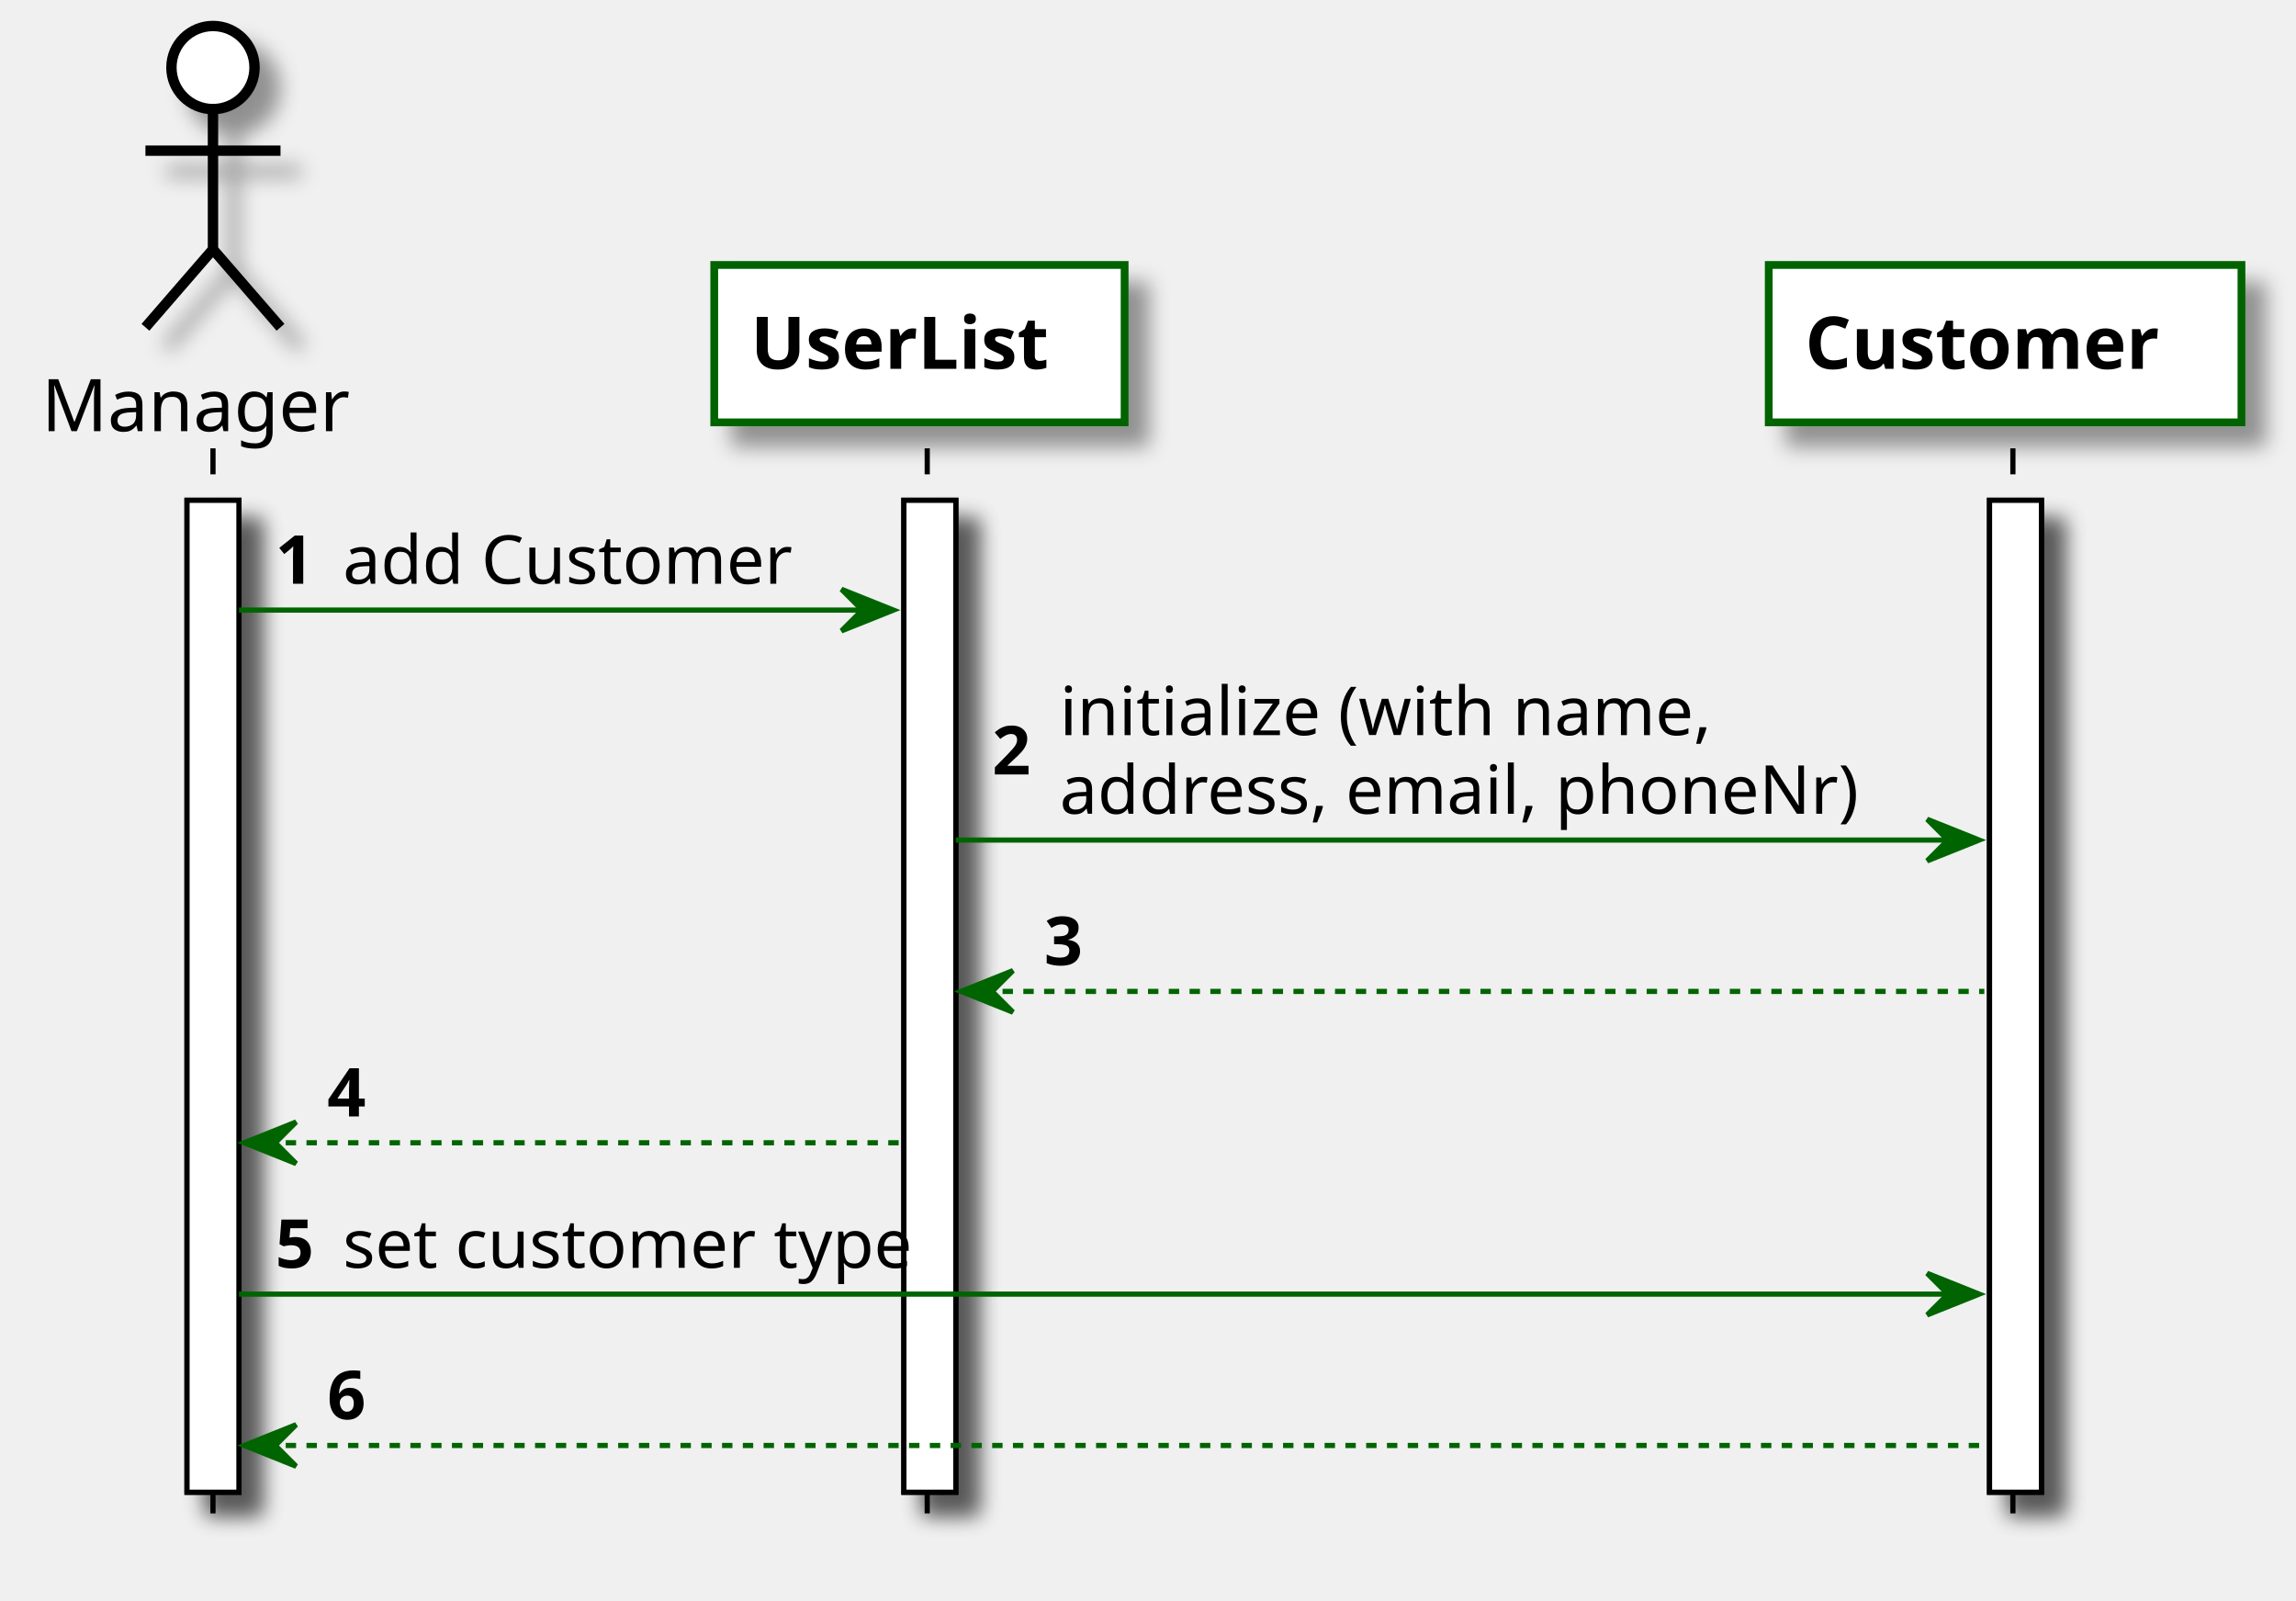
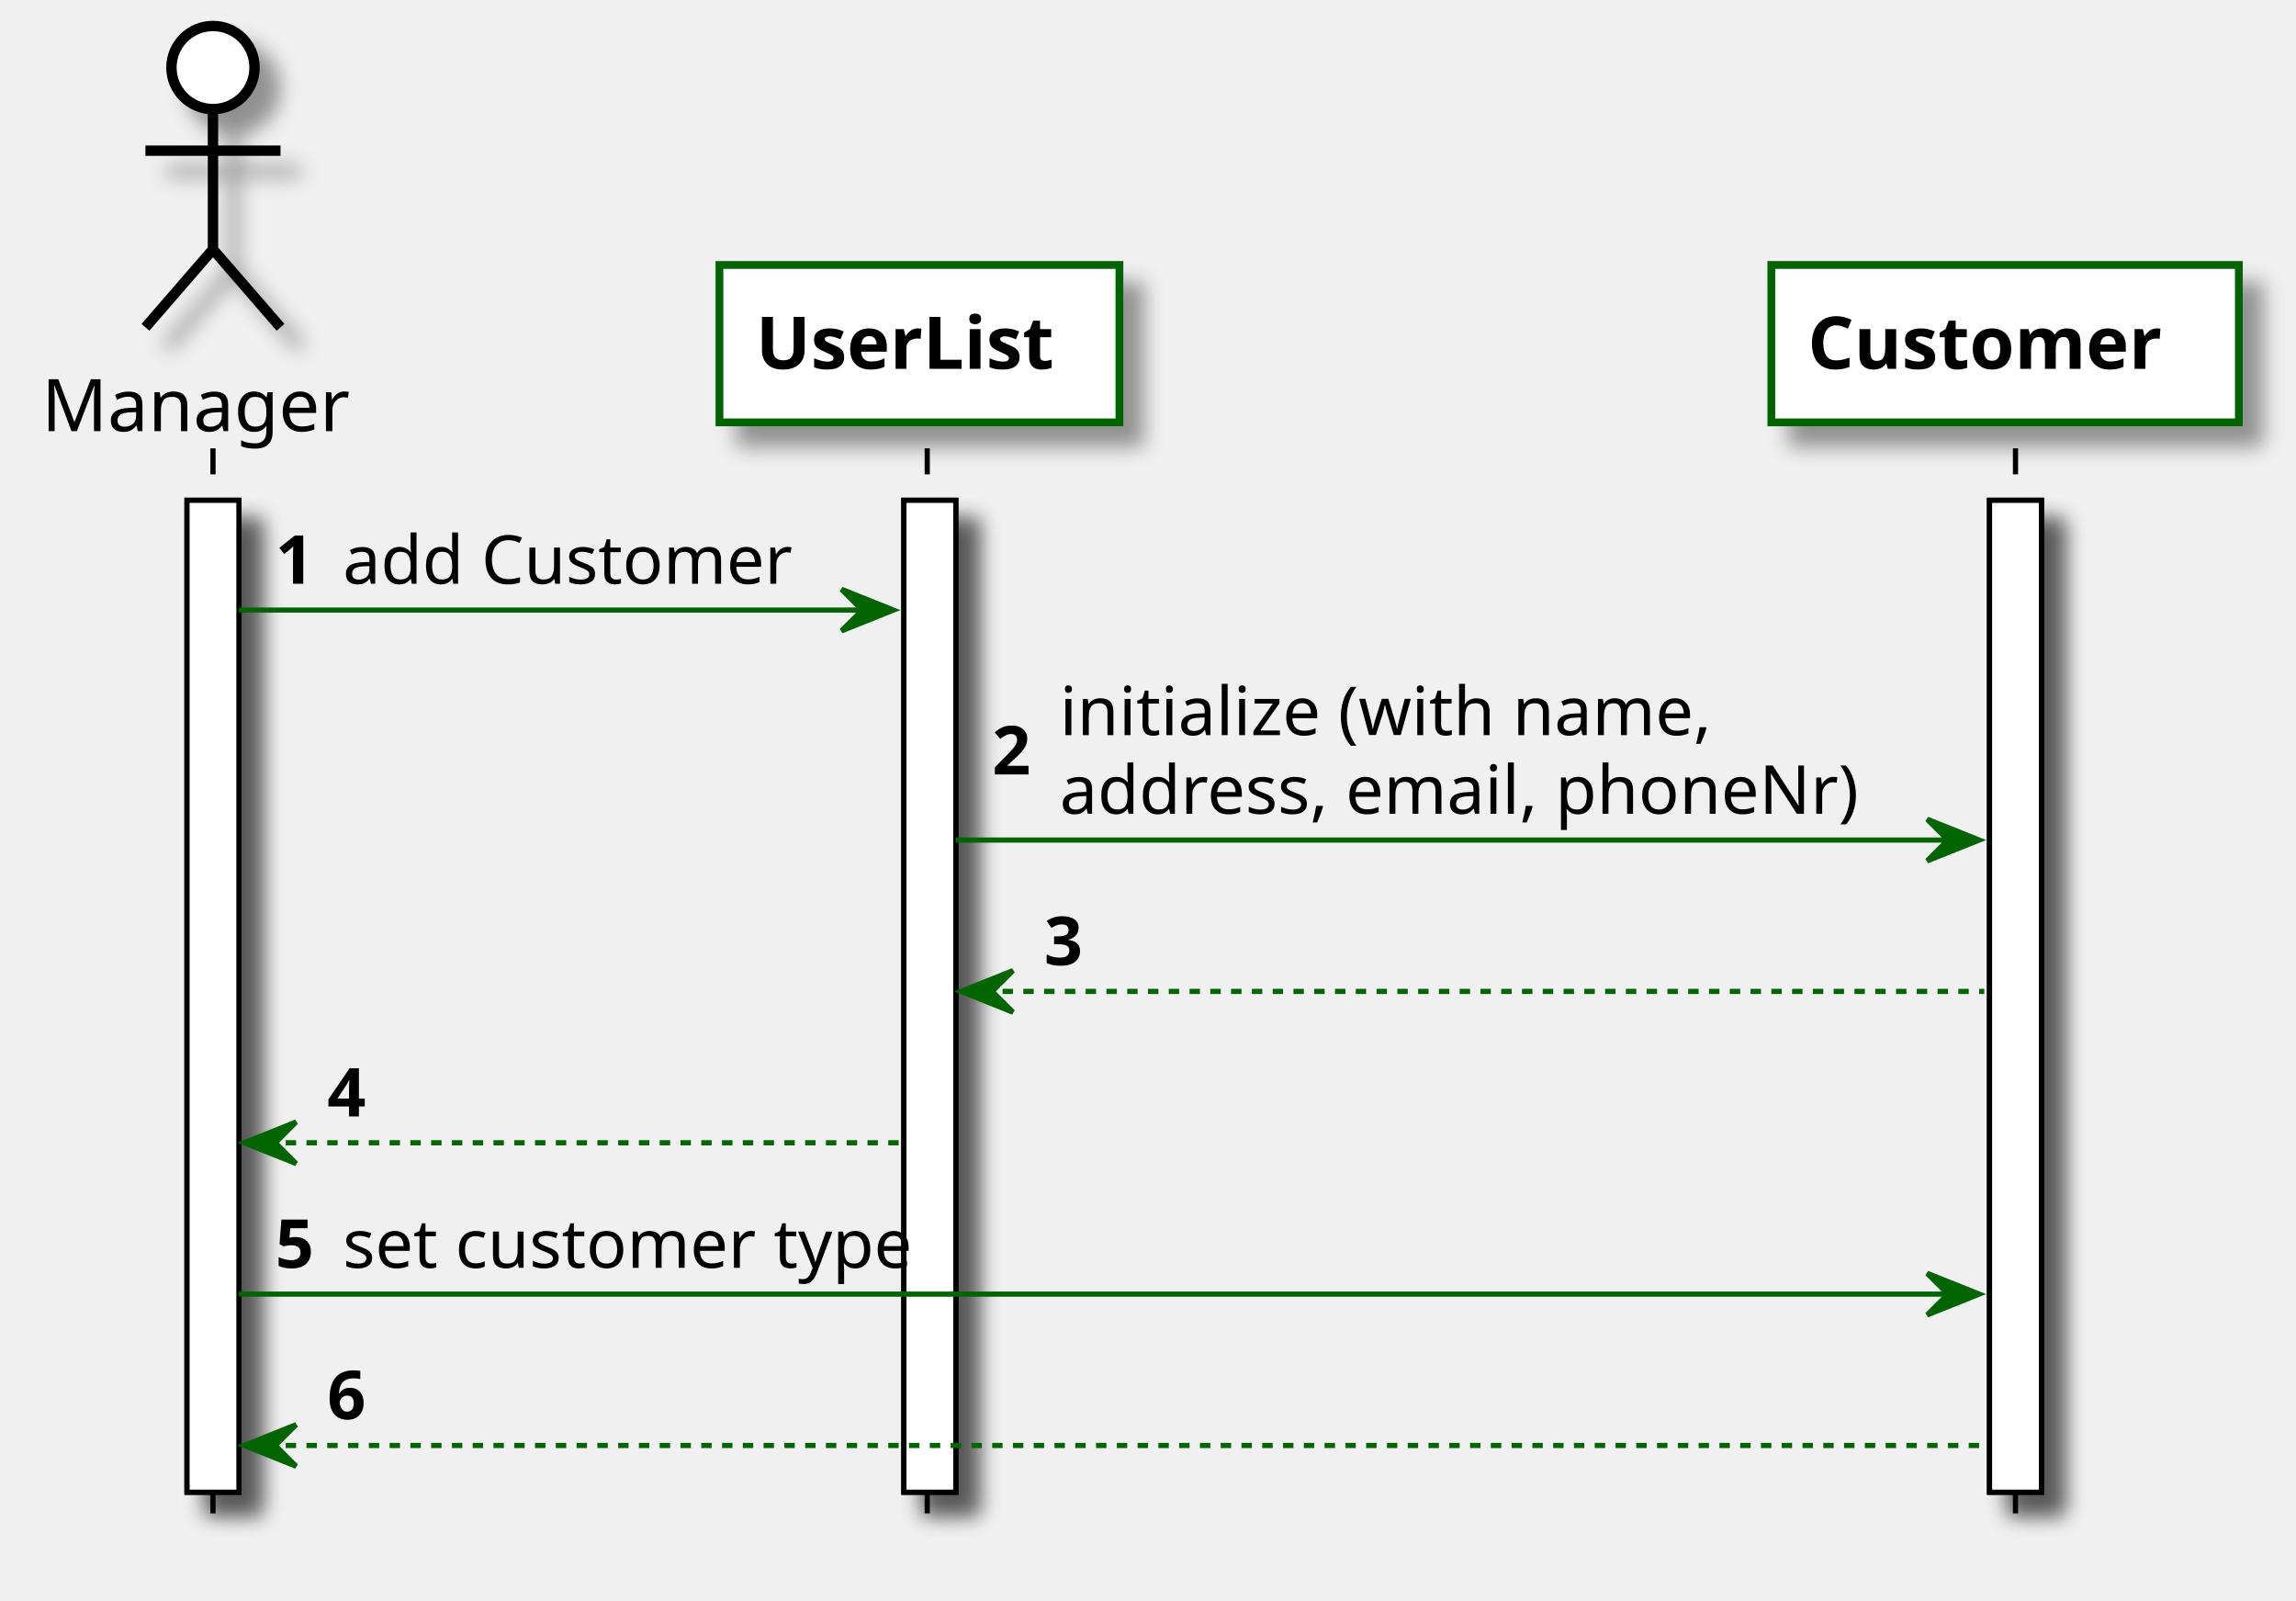
<svg xmlns="http://www.w3.org/2000/svg" contentScriptType="application/ecmascript" contentStyleType="text/css" height="308px" preserveAspectRatio="none" style="width:442px;height:308px;" version="1.1" viewBox="0 0 442 308" width="442px" zoomAndPan="magnify">
  <defs>
    <filter height="300%" id="fo5ifawwsqtxd" width="300%" x="-1" y="-1">
      <feGaussianBlur result="blurOut" stdDeviation="2.0" />
      <feColorMatrix in="blurOut" result="blurOut2" type="matrix" values="0 0 0 0 0 0 0 0 0 0 0 0 0 0 0 0 0 0 .4 0" />
      <feOffset dx="4.0" dy="4.0" in="blurOut2" result="blurOut3" />
      <feBlend in="SourceGraphic" in2="blurOut3" mode="normal" />
    </filter>
  </defs>
  <g>
    <rect fill="#FFFFFF" filter="url(#fo5ifawwsqtxd)" height="190.93" style="stroke: #000000; stroke-width: 1.0;" width="10" x="36" y="96.297" />
    <rect fill="#FFFFFF" filter="url(#fo5ifawwsqtxd)" height="190.93" style="stroke: #000000; stroke-width: 1.0;" width="10" x="174" y="96.297" />
    <rect fill="#FFFFFF" filter="url(#fo5ifawwsqtxd)" height="190.93" style="stroke: #000000; stroke-width: 1.0;" width="10" x="383" y="96.297" />
    <line style="stroke: #000000; stroke-width: 1.0; stroke-dasharray: 5.0,5.0;" x1="41" x2="41" y1="86.297" y2="296.227" />
    <line style="stroke: #000000; stroke-width: 1.0; stroke-dasharray: 5.0,5.0;" x1="178.5" x2="178.5" y1="86.297" y2="296.227" />
-     <line style="stroke: #000000; stroke-width: 1.0; stroke-dasharray: 5.0,5.0;" x1="387.5" x2="387.5" y1="86.297" y2="296.227" />
+     <line style="stroke: #000000; stroke-width: 1.0; stroke-dasharray: 5.0,5.0;" x1="388" x2="388" y1="86.297" y2="296.227" />
    <text fill="#000000" font-family="sans-serif" font-size="14" lengthAdjust="spacingAndGlyphs" textLength="60" x="8" y="82.995">Manager</text>
    <ellipse cx="41" cy="13" fill="#FFFFFF" filter="url(#fo5ifawwsqtxd)" rx="8" ry="8" style="stroke: #000000; stroke-width: 2.0;" />
    <path d="M41,21 L41,48 M28,29 L54,29 M41,48 L28,63 M41,48 L54,63 " fill="none" filter="url(#fo5ifawwsqtxd)" style="stroke: #000000; stroke-width: 2.0;" />
-     <rect fill="#FFFFFF" filter="url(#fo5ifawwsqtxd)" height="30.297" style="stroke: #006400; stroke-width: 1.5;" width="79" x="137.5" y="51" />
-     <text fill="#000000" font-family="sans-serif" font-size="14" font-weight="bold" lengthAdjust="spacingAndGlyphs" textLength="65" x="144.5" y="70.995">UserList</text>
-     <rect fill="#FFFFFF" filter="url(#fo5ifawwsqtxd)" height="30.297" style="stroke: #006400; stroke-width: 1.5;" width="91" x="340.5" y="51" />
-     <text fill="#000000" font-family="sans-serif" font-size="14" font-weight="bold" lengthAdjust="spacingAndGlyphs" textLength="77" x="347.5" y="70.995">Customer</text>
+     <rect fill="#FFFFFF" filter="url(#fo5ifawwsqtxd)" height="30.297" style="stroke: #006400; stroke-width: 1.5;" width="77" x="138.5" y="51" />
+     <text fill="#000000" font-family="sans-serif" font-size="14" font-weight="bold" lengthAdjust="spacingAndGlyphs" textLength="63" x="145.5" y="70.995">UserList</text>
+     <rect fill="#FFFFFF" filter="url(#fo5ifawwsqtxd)" height="30.297" style="stroke: #006400; stroke-width: 1.5;" width="90" x="341" y="51" />
+     <text fill="#000000" font-family="sans-serif" font-size="14" font-weight="bold" lengthAdjust="spacingAndGlyphs" textLength="76" x="348" y="70.995">Customer</text>
    <rect fill="#FFFFFF" filter="url(#fo5ifawwsqtxd)" height="190.93" style="stroke: #000000; stroke-width: 1.0;" width="10" x="36" y="96.297" />
    <rect fill="#FFFFFF" filter="url(#fo5ifawwsqtxd)" height="190.93" style="stroke: #000000; stroke-width: 1.0;" width="10" x="174" y="96.297" />
    <rect fill="#FFFFFF" filter="url(#fo5ifawwsqtxd)" height="190.93" style="stroke: #000000; stroke-width: 1.0;" width="10" x="383" y="96.297" />
    <polygon fill="#006400" points="162,113.43,172,117.43,162,121.43,166,117.43" style="stroke: #006400; stroke-width: 1.0;" />
    <line style="stroke: #006400; stroke-width: 1.0;" x1="46" x2="168" y1="117.43" y2="117.43" />
    <text fill="#000000" font-family="sans-serif" font-size="13" font-weight="bold" lengthAdjust="spacingAndGlyphs" textLength="9" x="53" y="112.364">1</text>
    <text fill="#000000" font-family="sans-serif" font-size="13" lengthAdjust="spacingAndGlyphs" textLength="91" x="66" y="112.364">add Customer</text>
    <polygon fill="#006400" points="371,157.695,381,161.695,371,165.695,375,161.695" style="stroke: #006400; stroke-width: 1.0;" />
    <line style="stroke: #006400; stroke-width: 1.0;" x1="184" x2="377" y1="161.695" y2="161.695" />
    <text fill="#000000" font-family="sans-serif" font-size="13" font-weight="bold" lengthAdjust="spacingAndGlyphs" textLength="9" x="191" y="149.063">2</text>
    <text fill="#000000" font-family="sans-serif" font-size="13" lengthAdjust="spacingAndGlyphs" textLength="130" x="204" y="141.497">initialize (with name,</text>
    <text fill="#000000" font-family="sans-serif" font-size="13" lengthAdjust="spacingAndGlyphs" textLength="162" x="204" y="156.629">address, email, phoneNr)</text>
    <polygon fill="#006400" points="195,186.828,185,190.828,195,194.828,191,190.828" style="stroke: #006400; stroke-width: 1.0;" />
    <line style="stroke: #006400; stroke-width: 1.0; stroke-dasharray: 2.0,2.0;" x1="189" x2="382" y1="190.828" y2="190.828" />
    <text fill="#000000" font-family="sans-serif" font-size="13" font-weight="bold" lengthAdjust="spacingAndGlyphs" textLength="9" x="201" y="185.762">3</text>
    <text fill="#000000" font-family="sans-serif" font-size="13" lengthAdjust="spacingAndGlyphs" textLength="0" x="218" y="185.762" />
    <polygon fill="#006400" points="57,215.961,47,219.961,57,223.961,53,219.961" style="stroke: #006400; stroke-width: 1.0;" />
    <line style="stroke: #006400; stroke-width: 1.0; stroke-dasharray: 2.0,2.0;" x1="51" x2="173" y1="219.961" y2="219.961" />
    <text fill="#000000" font-family="sans-serif" font-size="13" font-weight="bold" lengthAdjust="spacingAndGlyphs" textLength="9" x="63" y="214.895">4</text>
    <text fill="#000000" font-family="sans-serif" font-size="13" lengthAdjust="spacingAndGlyphs" textLength="0" x="80" y="214.895" />
    <polygon fill="#006400" points="371,245.094,381,249.094,371,253.094,375,249.094" style="stroke: #006400; stroke-width: 1.0;" />
    <line style="stroke: #006400; stroke-width: 1.0;" x1="46" x2="377" y1="249.094" y2="249.094" />
    <text fill="#000000" font-family="sans-serif" font-size="13" font-weight="bold" lengthAdjust="spacingAndGlyphs" textLength="9" x="53" y="244.028">5</text>
    <text fill="#000000" font-family="sans-serif" font-size="13" lengthAdjust="spacingAndGlyphs" textLength="117" x="66" y="244.028">set customer type</text>
    <polygon fill="#006400" points="57,274.227,47,278.227,57,282.227,53,278.227" style="stroke: #006400; stroke-width: 1.0;" />
    <line style="stroke: #006400; stroke-width: 1.0; stroke-dasharray: 2.0,2.0;" x1="51" x2="382" y1="278.227" y2="278.227" />
    <text fill="#000000" font-family="sans-serif" font-size="13" font-weight="bold" lengthAdjust="spacingAndGlyphs" textLength="9" x="63" y="273.161">6</text>
    <text fill="#000000" font-family="sans-serif" font-size="13" lengthAdjust="spacingAndGlyphs" textLength="0" x="80" y="273.161" />
  </g>
</svg>
